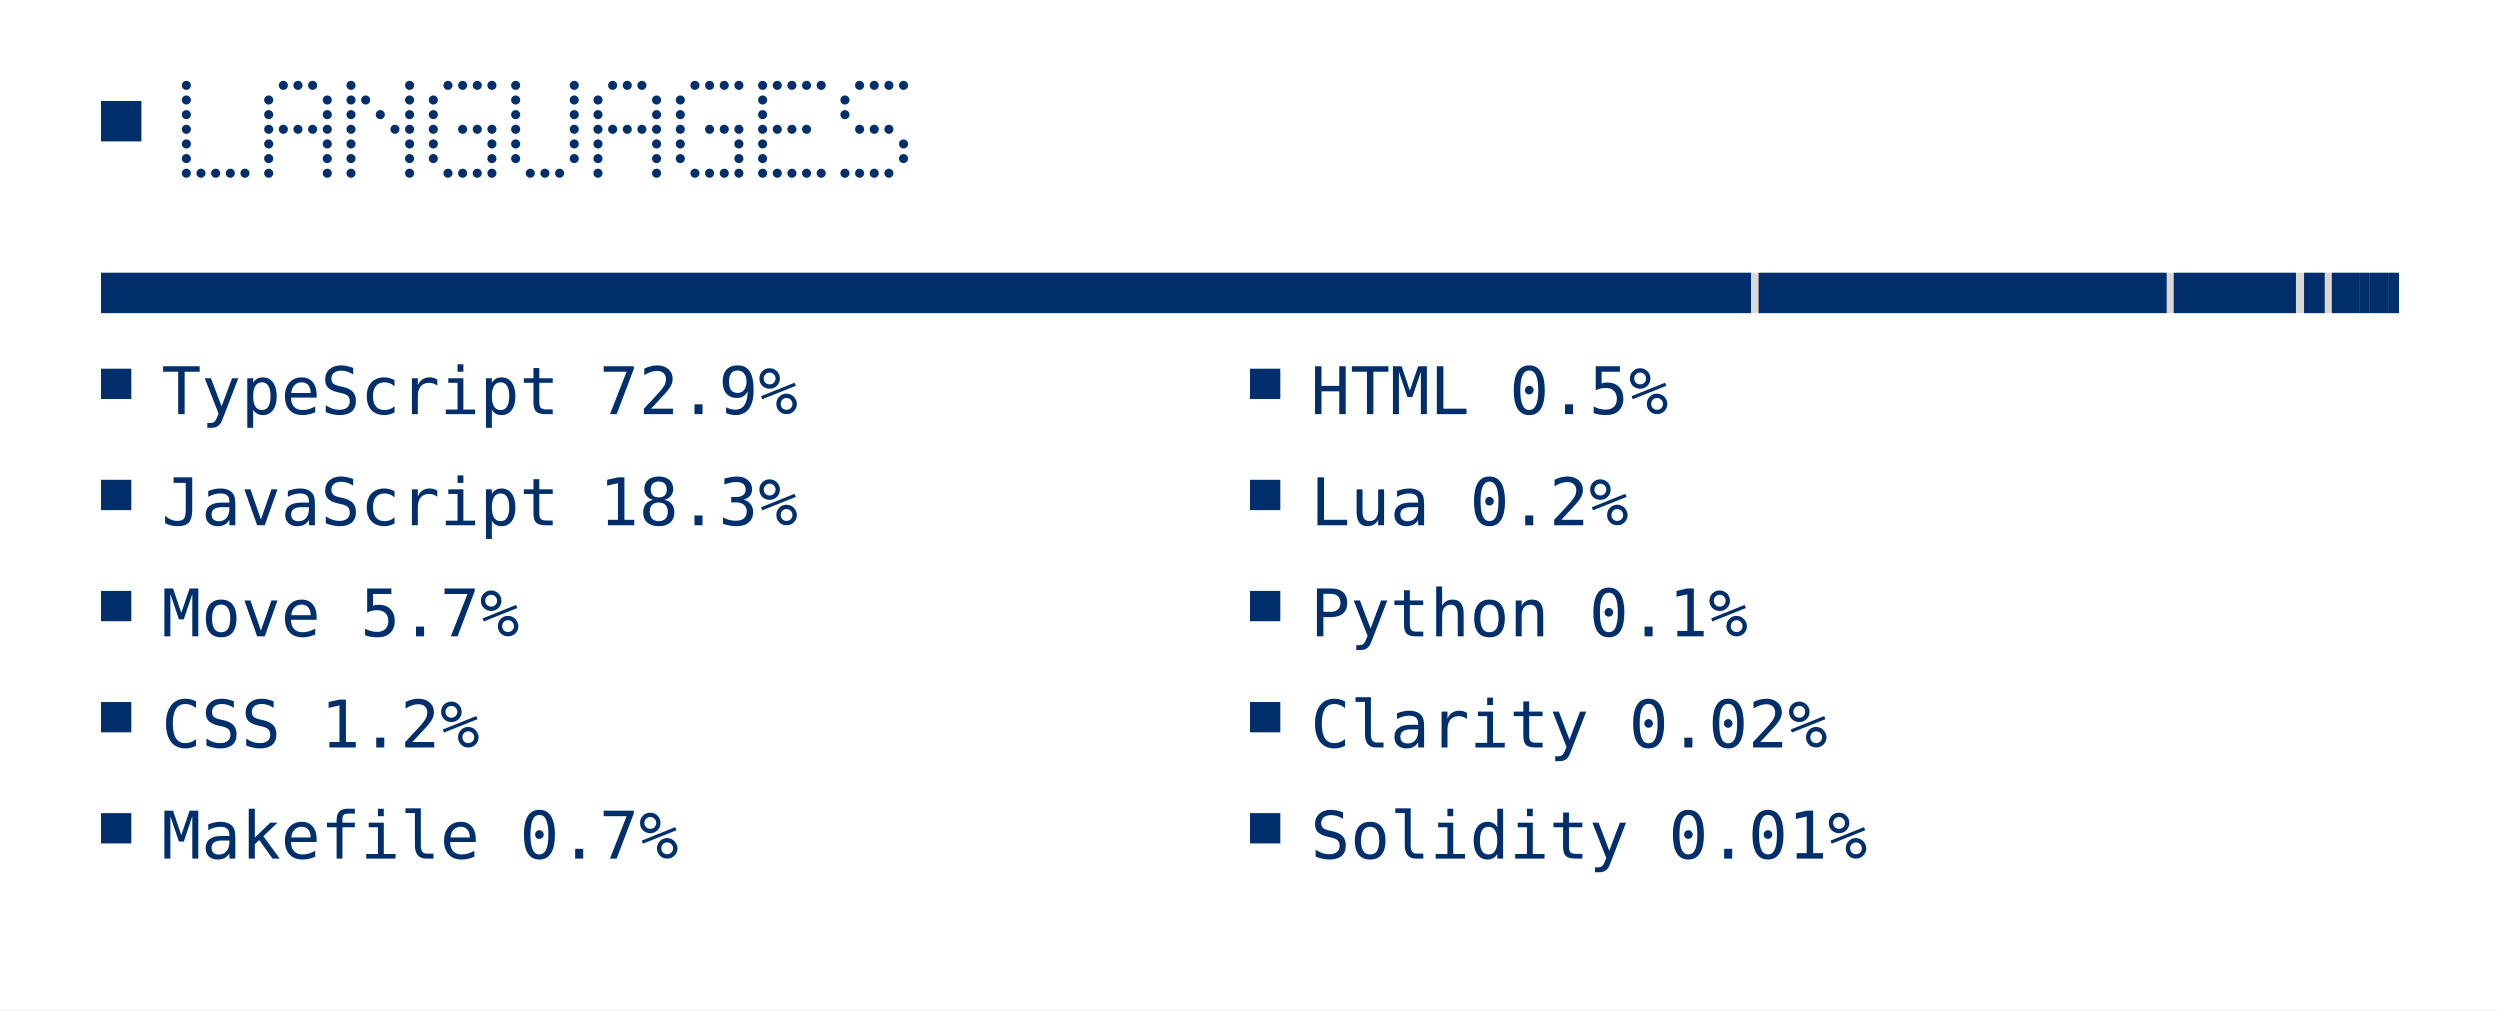
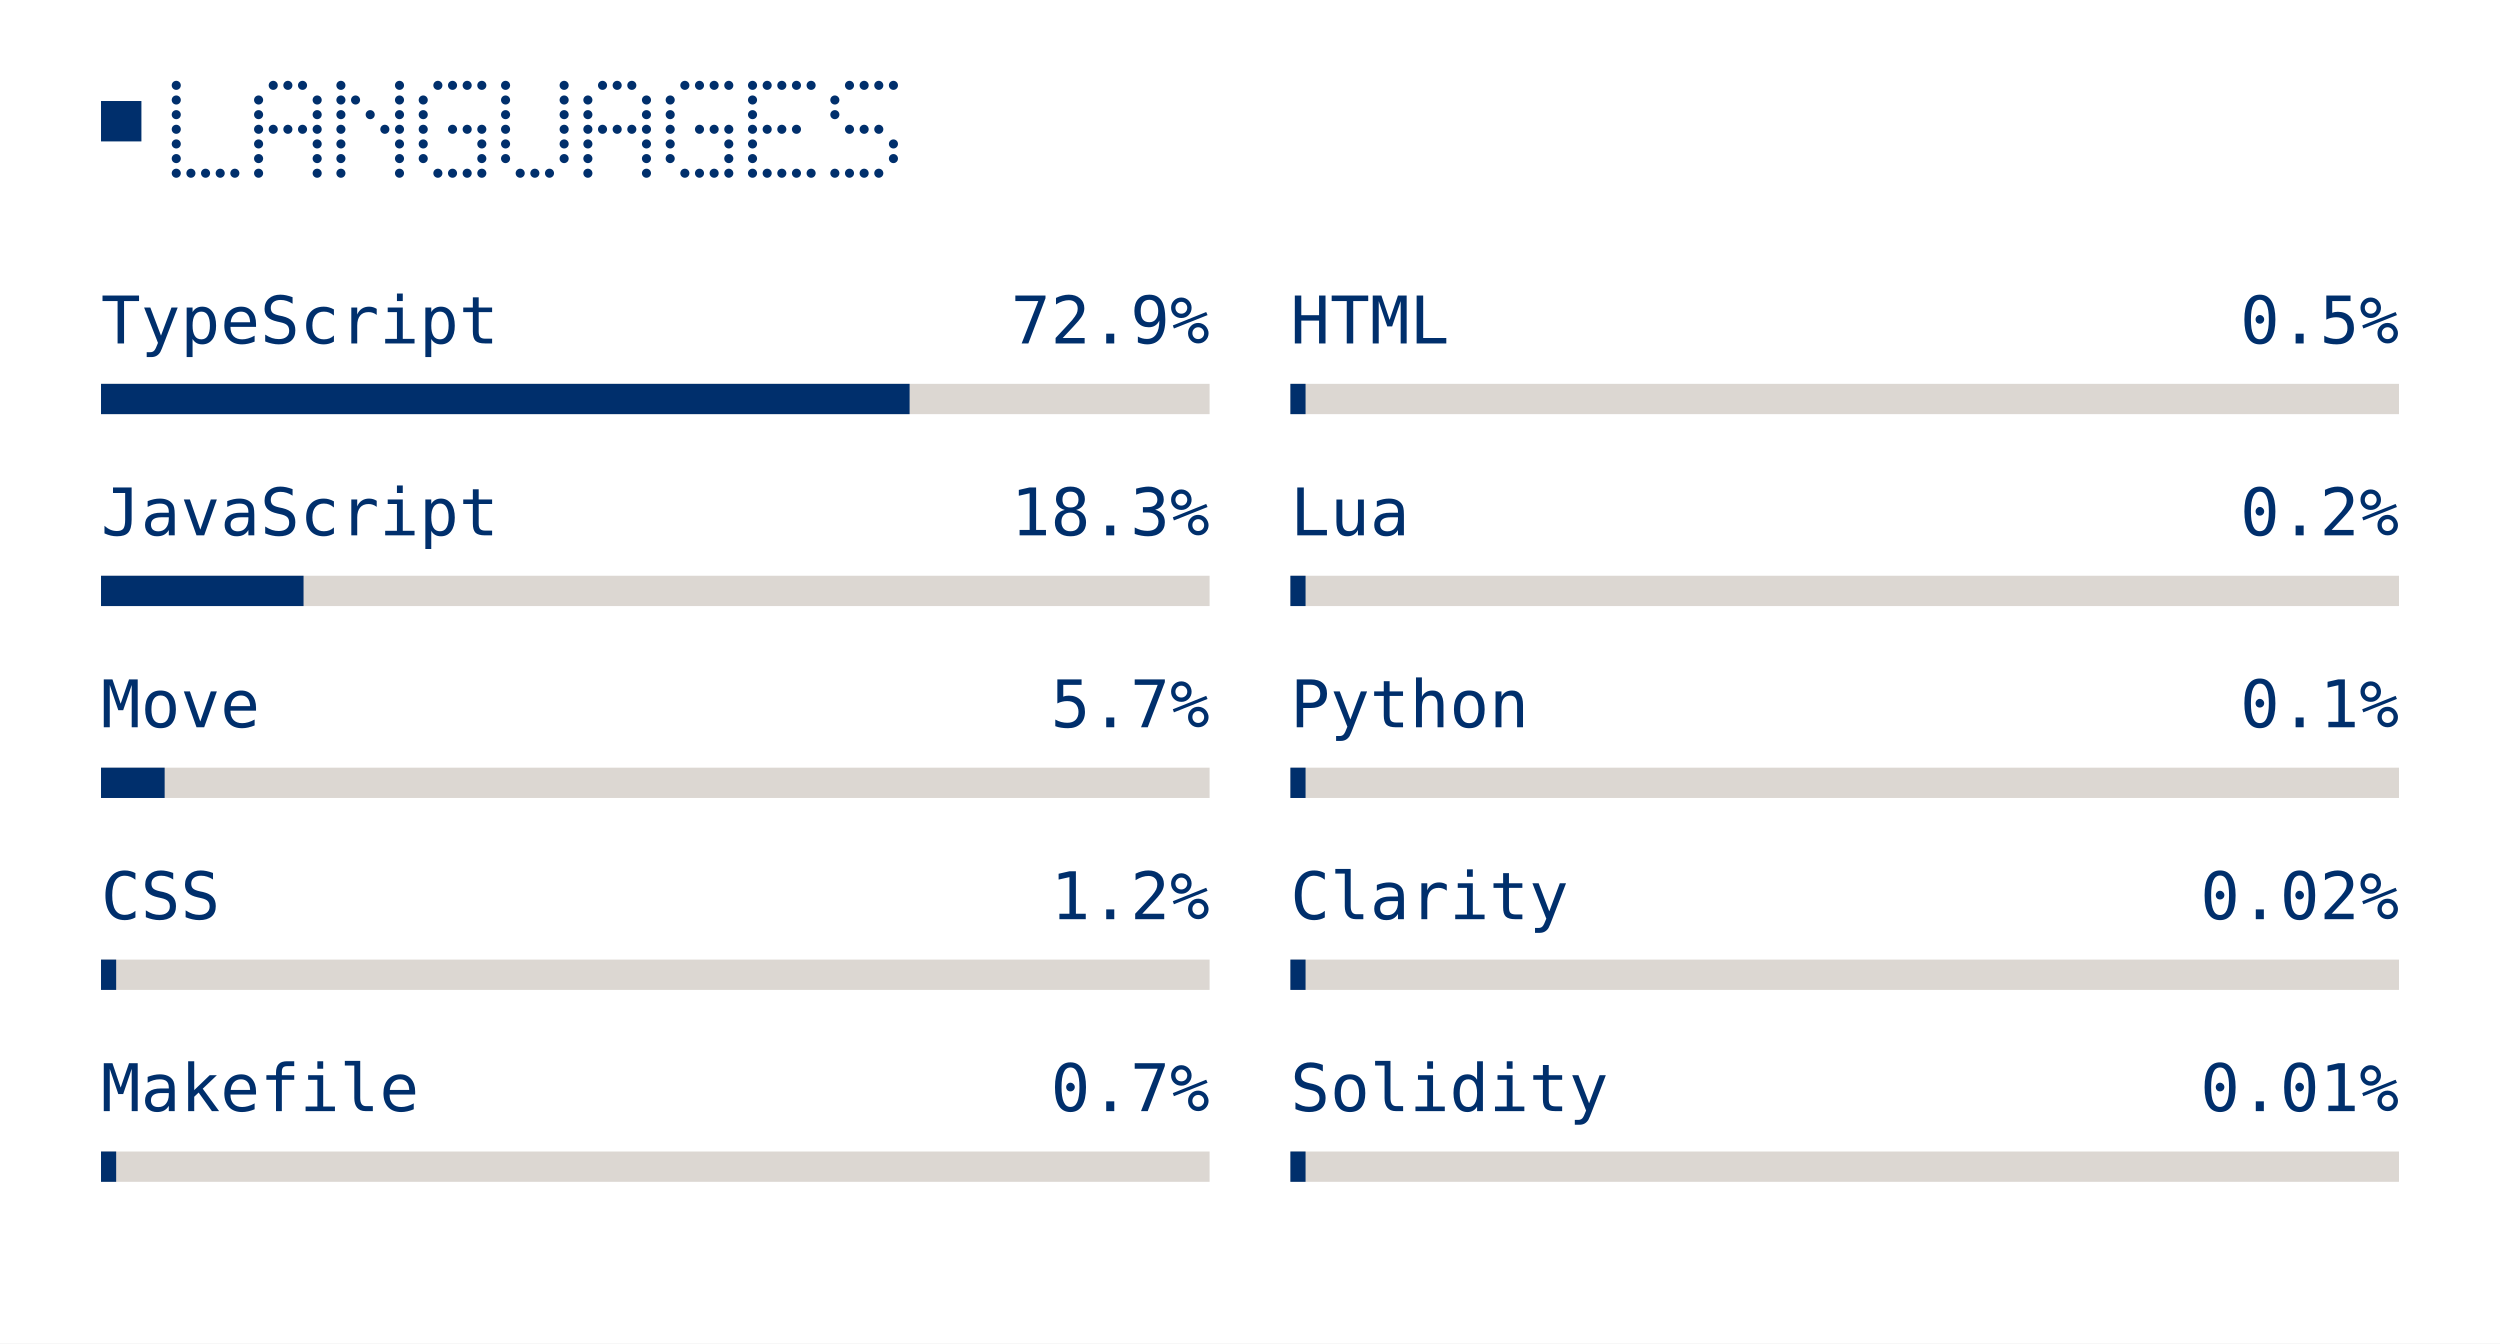
- <svg xmlns="http://www.w3.org/2000/svg" width="495" height="200" viewBox="0 0 495 200" role="img">
-   <rect width="495" height="200" fill="#FFFFFF" />
+ <svg xmlns="http://www.w3.org/2000/svg" width="495" height="266" viewBox="0 0 495 266" role="img">
+   <rect width="495" height="266" fill="#FFFFFF" />
  <rect x="20" y="20" width="8" height="8" fill="#002F6C" />
-   <circle cx="36.9" cy="16.9" r="0.90" fill="#002F6C" />
-   <circle cx="36.9" cy="19.8" r="0.90" fill="#002F6C" />
-   <circle cx="36.9" cy="22.7" r="0.90" fill="#002F6C" />
-   <circle cx="36.9" cy="25.6" r="0.90" fill="#002F6C" />
-   <circle cx="36.9" cy="28.5" r="0.90" fill="#002F6C" />
-   <circle cx="36.9" cy="31.4" r="0.90" fill="#002F6C" />
-   <circle cx="36.9" cy="34.3" r="0.90" fill="#002F6C" />
-   <circle cx="39.8" cy="34.3" r="0.90" fill="#002F6C" />
-   <circle cx="42.7" cy="34.3" r="0.90" fill="#002F6C" />
-   <circle cx="45.6" cy="34.3" r="0.90" fill="#002F6C" />
-   <circle cx="48.5" cy="34.3" r="0.90" fill="#002F6C" />
-   <circle cx="56.1" cy="16.9" r="0.90" fill="#002F6C" />
-   <circle cx="59.0" cy="16.9" r="0.90" fill="#002F6C" />
-   <circle cx="61.9" cy="16.9" r="0.90" fill="#002F6C" />
-   <circle cx="53.2" cy="19.8" r="0.90" fill="#002F6C" />
-   <circle cx="64.8" cy="19.8" r="0.90" fill="#002F6C" />
-   <circle cx="53.2" cy="22.7" r="0.90" fill="#002F6C" />
-   <circle cx="64.8" cy="22.7" r="0.90" fill="#002F6C" />
-   <circle cx="53.2" cy="25.6" r="0.90" fill="#002F6C" />
-   <circle cx="56.1" cy="25.6" r="0.90" fill="#002F6C" />
-   <circle cx="59.0" cy="25.6" r="0.90" fill="#002F6C" />
-   <circle cx="61.9" cy="25.6" r="0.90" fill="#002F6C" />
-   <circle cx="64.8" cy="25.6" r="0.90" fill="#002F6C" />
-   <circle cx="53.2" cy="28.5" r="0.90" fill="#002F6C" />
-   <circle cx="64.8" cy="28.5" r="0.90" fill="#002F6C" />
-   <circle cx="53.2" cy="31.4" r="0.90" fill="#002F6C" />
-   <circle cx="64.8" cy="31.4" r="0.90" fill="#002F6C" />
-   <circle cx="53.2" cy="34.3" r="0.90" fill="#002F6C" />
-   <circle cx="64.8" cy="34.3" r="0.90" fill="#002F6C" />
-   <circle cx="69.5" cy="16.9" r="0.90" fill="#002F6C" />
-   <circle cx="81.1" cy="16.9" r="0.90" fill="#002F6C" />
-   <circle cx="69.5" cy="19.8" r="0.90" fill="#002F6C" />
-   <circle cx="72.4" cy="19.8" r="0.90" fill="#002F6C" />
-   <circle cx="81.1" cy="19.8" r="0.90" fill="#002F6C" />
-   <circle cx="69.5" cy="22.7" r="0.90" fill="#002F6C" />
-   <circle cx="75.3" cy="22.7" r="0.90" fill="#002F6C" />
-   <circle cx="81.1" cy="22.7" r="0.90" fill="#002F6C" />
-   <circle cx="69.5" cy="25.6" r="0.90" fill="#002F6C" />
-   <circle cx="78.2" cy="25.6" r="0.90" fill="#002F6C" />
-   <circle cx="81.1" cy="25.6" r="0.90" fill="#002F6C" />
-   <circle cx="69.5" cy="28.5" r="0.90" fill="#002F6C" />
-   <circle cx="81.1" cy="28.5" r="0.90" fill="#002F6C" />
-   <circle cx="69.5" cy="31.4" r="0.90" fill="#002F6C" />
-   <circle cx="81.1" cy="31.4" r="0.90" fill="#002F6C" />
-   <circle cx="69.5" cy="34.3" r="0.90" fill="#002F6C" />
-   <circle cx="81.1" cy="34.3" r="0.90" fill="#002F6C" />
-   <circle cx="88.7" cy="16.9" r="0.90" fill="#002F6C" />
-   <circle cx="91.6" cy="16.9" r="0.90" fill="#002F6C" />
-   <circle cx="94.5" cy="16.9" r="0.90" fill="#002F6C" />
-   <circle cx="97.4" cy="16.9" r="0.90" fill="#002F6C" />
-   <circle cx="85.8" cy="19.8" r="0.90" fill="#002F6C" />
-   <circle cx="85.8" cy="22.7" r="0.90" fill="#002F6C" />
-   <circle cx="85.8" cy="25.6" r="0.90" fill="#002F6C" />
-   <circle cx="91.6" cy="25.6" r="0.90" fill="#002F6C" />
-   <circle cx="94.5" cy="25.6" r="0.90" fill="#002F6C" />
-   <circle cx="97.4" cy="25.6" r="0.90" fill="#002F6C" />
-   <circle cx="85.8" cy="28.5" r="0.90" fill="#002F6C" />
-   <circle cx="97.4" cy="28.5" r="0.90" fill="#002F6C" />
-   <circle cx="85.8" cy="31.4" r="0.90" fill="#002F6C" />
-   <circle cx="97.4" cy="31.4" r="0.90" fill="#002F6C" />
-   <circle cx="88.7" cy="34.3" r="0.90" fill="#002F6C" />
-   <circle cx="91.6" cy="34.3" r="0.90" fill="#002F6C" />
-   <circle cx="94.5" cy="34.3" r="0.90" fill="#002F6C" />
-   <circle cx="97.4" cy="34.3" r="0.90" fill="#002F6C" />
-   <circle cx="102.1" cy="16.9" r="0.90" fill="#002F6C" />
-   <circle cx="113.7" cy="16.9" r="0.90" fill="#002F6C" />
-   <circle cx="102.1" cy="19.8" r="0.90" fill="#002F6C" />
-   <circle cx="113.7" cy="19.8" r="0.90" fill="#002F6C" />
-   <circle cx="102.1" cy="22.7" r="0.90" fill="#002F6C" />
-   <circle cx="113.7" cy="22.7" r="0.90" fill="#002F6C" />
-   <circle cx="102.1" cy="25.6" r="0.90" fill="#002F6C" />
-   <circle cx="113.7" cy="25.6" r="0.90" fill="#002F6C" />
-   <circle cx="102.1" cy="28.5" r="0.90" fill="#002F6C" />
-   <circle cx="113.7" cy="28.5" r="0.90" fill="#002F6C" />
-   <circle cx="102.1" cy="31.4" r="0.90" fill="#002F6C" />
-   <circle cx="113.7" cy="31.4" r="0.90" fill="#002F6C" />
-   <circle cx="105.0" cy="34.3" r="0.90" fill="#002F6C" />
-   <circle cx="107.9" cy="34.3" r="0.90" fill="#002F6C" />
-   <circle cx="110.8" cy="34.3" r="0.90" fill="#002F6C" />
-   <circle cx="121.3" cy="16.9" r="0.90" fill="#002F6C" />
-   <circle cx="124.2" cy="16.9" r="0.90" fill="#002F6C" />
-   <circle cx="127.1" cy="16.9" r="0.90" fill="#002F6C" />
-   <circle cx="118.4" cy="19.8" r="0.90" fill="#002F6C" />
-   <circle cx="130.0" cy="19.8" r="0.90" fill="#002F6C" />
-   <circle cx="118.4" cy="22.7" r="0.90" fill="#002F6C" />
-   <circle cx="130.0" cy="22.7" r="0.90" fill="#002F6C" />
-   <circle cx="118.4" cy="25.6" r="0.90" fill="#002F6C" />
-   <circle cx="121.3" cy="25.6" r="0.90" fill="#002F6C" />
-   <circle cx="124.2" cy="25.6" r="0.90" fill="#002F6C" />
-   <circle cx="127.1" cy="25.6" r="0.90" fill="#002F6C" />
-   <circle cx="130.0" cy="25.6" r="0.90" fill="#002F6C" />
-   <circle cx="118.4" cy="28.5" r="0.90" fill="#002F6C" />
-   <circle cx="130.0" cy="28.5" r="0.90" fill="#002F6C" />
-   <circle cx="118.4" cy="31.4" r="0.90" fill="#002F6C" />
-   <circle cx="130.0" cy="31.4" r="0.90" fill="#002F6C" />
-   <circle cx="118.4" cy="34.3" r="0.90" fill="#002F6C" />
-   <circle cx="130.0" cy="34.3" r="0.90" fill="#002F6C" />
-   <circle cx="137.6" cy="16.9" r="0.90" fill="#002F6C" />
-   <circle cx="140.5" cy="16.9" r="0.90" fill="#002F6C" />
-   <circle cx="143.4" cy="16.9" r="0.90" fill="#002F6C" />
-   <circle cx="146.3" cy="16.9" r="0.90" fill="#002F6C" />
-   <circle cx="134.7" cy="19.8" r="0.90" fill="#002F6C" />
-   <circle cx="134.7" cy="22.7" r="0.90" fill="#002F6C" />
-   <circle cx="134.7" cy="25.6" r="0.90" fill="#002F6C" />
-   <circle cx="140.5" cy="25.6" r="0.90" fill="#002F6C" />
-   <circle cx="143.4" cy="25.6" r="0.90" fill="#002F6C" />
-   <circle cx="146.3" cy="25.6" r="0.90" fill="#002F6C" />
-   <circle cx="134.7" cy="28.5" r="0.90" fill="#002F6C" />
-   <circle cx="146.3" cy="28.5" r="0.90" fill="#002F6C" />
-   <circle cx="134.7" cy="31.4" r="0.90" fill="#002F6C" />
-   <circle cx="146.3" cy="31.4" r="0.90" fill="#002F6C" />
-   <circle cx="137.6" cy="34.3" r="0.90" fill="#002F6C" />
-   <circle cx="140.5" cy="34.3" r="0.90" fill="#002F6C" />
-   <circle cx="143.4" cy="34.3" r="0.90" fill="#002F6C" />
-   <circle cx="146.3" cy="34.3" r="0.90" fill="#002F6C" />
-   <circle cx="151.0" cy="16.9" r="0.90" fill="#002F6C" />
-   <circle cx="153.9" cy="16.9" r="0.90" fill="#002F6C" />
-   <circle cx="156.8" cy="16.9" r="0.90" fill="#002F6C" />
-   <circle cx="159.7" cy="16.9" r="0.90" fill="#002F6C" />
-   <circle cx="162.6" cy="16.9" r="0.90" fill="#002F6C" />
-   <circle cx="151.0" cy="19.8" r="0.90" fill="#002F6C" />
-   <circle cx="151.0" cy="22.7" r="0.90" fill="#002F6C" />
-   <circle cx="151.0" cy="25.6" r="0.90" fill="#002F6C" />
-   <circle cx="153.9" cy="25.6" r="0.90" fill="#002F6C" />
-   <circle cx="156.8" cy="25.6" r="0.90" fill="#002F6C" />
-   <circle cx="159.7" cy="25.6" r="0.90" fill="#002F6C" />
-   <circle cx="151.0" cy="28.5" r="0.90" fill="#002F6C" />
-   <circle cx="151.0" cy="31.4" r="0.90" fill="#002F6C" />
-   <circle cx="151.0" cy="34.3" r="0.90" fill="#002F6C" />
-   <circle cx="153.9" cy="34.3" r="0.90" fill="#002F6C" />
-   <circle cx="156.8" cy="34.3" r="0.90" fill="#002F6C" />
-   <circle cx="159.7" cy="34.3" r="0.90" fill="#002F6C" />
-   <circle cx="162.6" cy="34.3" r="0.90" fill="#002F6C" />
-   <circle cx="170.2" cy="16.9" r="0.90" fill="#002F6C" />
-   <circle cx="173.1" cy="16.9" r="0.90" fill="#002F6C" />
-   <circle cx="176.0" cy="16.9" r="0.90" fill="#002F6C" />
-   <circle cx="178.9" cy="16.9" r="0.90" fill="#002F6C" />
-   <circle cx="167.3" cy="19.8" r="0.90" fill="#002F6C" />
-   <circle cx="167.3" cy="22.7" r="0.90" fill="#002F6C" />
-   <circle cx="170.2" cy="25.6" r="0.90" fill="#002F6C" />
-   <circle cx="173.1" cy="25.6" r="0.90" fill="#002F6C" />
-   <circle cx="176.0" cy="25.6" r="0.90" fill="#002F6C" />
-   <circle cx="178.9" cy="28.5" r="0.90" fill="#002F6C" />
-   <circle cx="178.9" cy="31.4" r="0.90" fill="#002F6C" />
-   <circle cx="167.3" cy="34.3" r="0.90" fill="#002F6C" />
-   <circle cx="170.2" cy="34.3" r="0.90" fill="#002F6C" />
-   <circle cx="173.1" cy="34.3" r="0.90" fill="#002F6C" />
-   <circle cx="176.0" cy="34.3" r="0.90" fill="#002F6C" />
-   <rect x="20" y="54" width="455" height="8" fill="#DCD7D2" />
-   <rect x="20.0" y="54" width="326.7" height="8" fill="#002F6C" />
-   <rect x="348.2" y="54" width="80.8" height="8" fill="#002F6C" />
-   <rect x="430.4" y="54" width="24.2" height="8" fill="#002F6C" />
-   <rect x="456.2" y="54" width="4.1" height="8" fill="#002F6C" />
-   <rect x="461.7" y="54" width="3.0" height="8" fill="#002F6C" />
-   <rect x="464.7" y="54" width="2.4" height="8" fill="#002F6C" />
-   <rect x="467.1" y="54" width="2.0" height="8" fill="#002F6C" />
-   <rect x="469.1" y="54" width="2.0" height="8" fill="#002F6C" />
-   <rect x="471.0" y="54" width="2.0" height="8" fill="#002F6C" />
-   <rect x="473.0" y="54" width="2.0" height="8" fill="#002F6C" />
-   <rect x="20.0" y="73" width="6" height="6" fill="#002F6C" />
-   <text x="32.0" y="82" fill="#002F6C" text-anchor="start" font-family="ui-monospace, Geist Mono, monospace" font-size="13" letter-spacing="0.05" dominant-baseline="auto">TypeScript 72.9%</text>
-   <rect x="20.0" y="95" width="6" height="6" fill="#002F6C" />
-   <text x="32.0" y="104" fill="#002F6C" text-anchor="start" font-family="ui-monospace, Geist Mono, monospace" font-size="13" letter-spacing="0.05" dominant-baseline="auto">JavaScript 18.3%</text>
-   <rect x="20.0" y="117" width="6" height="6" fill="#002F6C" />
-   <text x="32.0" y="126" fill="#002F6C" text-anchor="start" font-family="ui-monospace, Geist Mono, monospace" font-size="13" letter-spacing="0.05" dominant-baseline="auto">Move 5.7%</text>
-   <rect x="20.0" y="139" width="6" height="6" fill="#002F6C" />
-   <text x="32.0" y="148" fill="#002F6C" text-anchor="start" font-family="ui-monospace, Geist Mono, monospace" font-size="13" letter-spacing="0.05" dominant-baseline="auto">CSS 1.2%</text>
-   <rect x="20.0" y="161" width="6" height="6" fill="#002F6C" />
-   <text x="32.0" y="170" fill="#002F6C" text-anchor="start" font-family="ui-monospace, Geist Mono, monospace" font-size="13" letter-spacing="0.05" dominant-baseline="auto">Makefile 0.7%</text>
-   <rect x="247.5" y="73" width="6" height="6" fill="#002F6C" />
-   <text x="259.5" y="82" fill="#002F6C" text-anchor="start" font-family="ui-monospace, Geist Mono, monospace" font-size="13" letter-spacing="0.05" dominant-baseline="auto">HTML 0.5%</text>
-   <rect x="247.5" y="95" width="6" height="6" fill="#002F6C" />
-   <text x="259.5" y="104" fill="#002F6C" text-anchor="start" font-family="ui-monospace, Geist Mono, monospace" font-size="13" letter-spacing="0.05" dominant-baseline="auto">Lua 0.2%</text>
-   <rect x="247.5" y="117" width="6" height="6" fill="#002F6C" />
-   <text x="259.5" y="126" fill="#002F6C" text-anchor="start" font-family="ui-monospace, Geist Mono, monospace" font-size="13" letter-spacing="0.05" dominant-baseline="auto">Python 0.1%</text>
-   <rect x="247.5" y="139" width="6" height="6" fill="#002F6C" />
-   <text x="259.5" y="148" fill="#002F6C" text-anchor="start" font-family="ui-monospace, Geist Mono, monospace" font-size="13" letter-spacing="0.05" dominant-baseline="auto">Clarity 0.02%</text>
-   <rect x="247.5" y="161" width="6" height="6" fill="#002F6C" />
-   <text x="259.5" y="170" fill="#002F6C" text-anchor="start" font-family="ui-monospace, Geist Mono, monospace" font-size="13" letter-spacing="0.05" dominant-baseline="auto">Solidity 0.01%</text>
+   <circle cx="34.9" cy="16.9" r="0.90" fill="#002F6C" />
+   <circle cx="34.9" cy="19.8" r="0.90" fill="#002F6C" />
+   <circle cx="34.9" cy="22.7" r="0.90" fill="#002F6C" />
+   <circle cx="34.9" cy="25.6" r="0.90" fill="#002F6C" />
+   <circle cx="34.9" cy="28.5" r="0.90" fill="#002F6C" />
+   <circle cx="34.9" cy="31.4" r="0.90" fill="#002F6C" />
+   <circle cx="34.9" cy="34.3" r="0.90" fill="#002F6C" />
+   <circle cx="37.8" cy="34.3" r="0.90" fill="#002F6C" />
+   <circle cx="40.7" cy="34.3" r="0.90" fill="#002F6C" />
+   <circle cx="43.6" cy="34.3" r="0.90" fill="#002F6C" />
+   <circle cx="46.5" cy="34.3" r="0.90" fill="#002F6C" />
+   <circle cx="54.1" cy="16.9" r="0.90" fill="#002F6C" />
+   <circle cx="57.0" cy="16.9" r="0.90" fill="#002F6C" />
+   <circle cx="59.9" cy="16.9" r="0.90" fill="#002F6C" />
+   <circle cx="51.2" cy="19.8" r="0.90" fill="#002F6C" />
+   <circle cx="62.8" cy="19.8" r="0.90" fill="#002F6C" />
+   <circle cx="51.2" cy="22.7" r="0.90" fill="#002F6C" />
+   <circle cx="62.8" cy="22.7" r="0.90" fill="#002F6C" />
+   <circle cx="51.2" cy="25.6" r="0.90" fill="#002F6C" />
+   <circle cx="54.1" cy="25.6" r="0.90" fill="#002F6C" />
+   <circle cx="57.0" cy="25.6" r="0.90" fill="#002F6C" />
+   <circle cx="59.9" cy="25.6" r="0.90" fill="#002F6C" />
+   <circle cx="62.8" cy="25.6" r="0.90" fill="#002F6C" />
+   <circle cx="51.2" cy="28.5" r="0.90" fill="#002F6C" />
+   <circle cx="62.8" cy="28.5" r="0.90" fill="#002F6C" />
+   <circle cx="51.2" cy="31.4" r="0.90" fill="#002F6C" />
+   <circle cx="62.8" cy="31.4" r="0.90" fill="#002F6C" />
+   <circle cx="51.2" cy="34.3" r="0.90" fill="#002F6C" />
+   <circle cx="62.8" cy="34.3" r="0.90" fill="#002F6C" />
+   <circle cx="67.5" cy="16.9" r="0.90" fill="#002F6C" />
+   <circle cx="79.1" cy="16.9" r="0.90" fill="#002F6C" />
+   <circle cx="67.5" cy="19.8" r="0.90" fill="#002F6C" />
+   <circle cx="70.4" cy="19.8" r="0.90" fill="#002F6C" />
+   <circle cx="79.1" cy="19.8" r="0.90" fill="#002F6C" />
+   <circle cx="67.5" cy="22.7" r="0.90" fill="#002F6C" />
+   <circle cx="73.3" cy="22.7" r="0.90" fill="#002F6C" />
+   <circle cx="79.1" cy="22.7" r="0.90" fill="#002F6C" />
+   <circle cx="67.5" cy="25.6" r="0.90" fill="#002F6C" />
+   <circle cx="76.2" cy="25.6" r="0.90" fill="#002F6C" />
+   <circle cx="79.1" cy="25.6" r="0.90" fill="#002F6C" />
+   <circle cx="67.5" cy="28.5" r="0.90" fill="#002F6C" />
+   <circle cx="79.1" cy="28.5" r="0.90" fill="#002F6C" />
+   <circle cx="67.5" cy="31.4" r="0.90" fill="#002F6C" />
+   <circle cx="79.1" cy="31.4" r="0.90" fill="#002F6C" />
+   <circle cx="67.5" cy="34.3" r="0.90" fill="#002F6C" />
+   <circle cx="79.1" cy="34.3" r="0.90" fill="#002F6C" />
+   <circle cx="86.7" cy="16.9" r="0.90" fill="#002F6C" />
+   <circle cx="89.6" cy="16.9" r="0.90" fill="#002F6C" />
+   <circle cx="92.5" cy="16.9" r="0.90" fill="#002F6C" />
+   <circle cx="95.4" cy="16.9" r="0.90" fill="#002F6C" />
+   <circle cx="83.8" cy="19.8" r="0.90" fill="#002F6C" />
+   <circle cx="83.8" cy="22.7" r="0.90" fill="#002F6C" />
+   <circle cx="83.8" cy="25.6" r="0.90" fill="#002F6C" />
+   <circle cx="89.6" cy="25.6" r="0.90" fill="#002F6C" />
+   <circle cx="92.5" cy="25.6" r="0.90" fill="#002F6C" />
+   <circle cx="95.4" cy="25.6" r="0.90" fill="#002F6C" />
+   <circle cx="83.8" cy="28.5" r="0.90" fill="#002F6C" />
+   <circle cx="95.4" cy="28.5" r="0.90" fill="#002F6C" />
+   <circle cx="83.8" cy="31.4" r="0.90" fill="#002F6C" />
+   <circle cx="95.4" cy="31.4" r="0.90" fill="#002F6C" />
+   <circle cx="86.7" cy="34.3" r="0.90" fill="#002F6C" />
+   <circle cx="89.6" cy="34.3" r="0.90" fill="#002F6C" />
+   <circle cx="92.5" cy="34.3" r="0.90" fill="#002F6C" />
+   <circle cx="95.4" cy="34.3" r="0.90" fill="#002F6C" />
+   <circle cx="100.1" cy="16.9" r="0.90" fill="#002F6C" />
+   <circle cx="111.7" cy="16.9" r="0.90" fill="#002F6C" />
+   <circle cx="100.1" cy="19.8" r="0.90" fill="#002F6C" />
+   <circle cx="111.7" cy="19.8" r="0.90" fill="#002F6C" />
+   <circle cx="100.1" cy="22.7" r="0.90" fill="#002F6C" />
+   <circle cx="111.7" cy="22.7" r="0.90" fill="#002F6C" />
+   <circle cx="100.1" cy="25.6" r="0.90" fill="#002F6C" />
+   <circle cx="111.7" cy="25.6" r="0.90" fill="#002F6C" />
+   <circle cx="100.1" cy="28.5" r="0.90" fill="#002F6C" />
+   <circle cx="111.7" cy="28.5" r="0.90" fill="#002F6C" />
+   <circle cx="100.1" cy="31.4" r="0.90" fill="#002F6C" />
+   <circle cx="111.7" cy="31.4" r="0.90" fill="#002F6C" />
+   <circle cx="103.0" cy="34.3" r="0.90" fill="#002F6C" />
+   <circle cx="105.9" cy="34.3" r="0.90" fill="#002F6C" />
+   <circle cx="108.8" cy="34.3" r="0.90" fill="#002F6C" />
+   <circle cx="119.3" cy="16.9" r="0.90" fill="#002F6C" />
+   <circle cx="122.2" cy="16.9" r="0.90" fill="#002F6C" />
+   <circle cx="125.1" cy="16.9" r="0.90" fill="#002F6C" />
+   <circle cx="116.4" cy="19.8" r="0.90" fill="#002F6C" />
+   <circle cx="128.0" cy="19.8" r="0.90" fill="#002F6C" />
+   <circle cx="116.4" cy="22.7" r="0.90" fill="#002F6C" />
+   <circle cx="128.0" cy="22.7" r="0.90" fill="#002F6C" />
+   <circle cx="116.4" cy="25.6" r="0.90" fill="#002F6C" />
+   <circle cx="119.3" cy="25.6" r="0.90" fill="#002F6C" />
+   <circle cx="122.2" cy="25.6" r="0.90" fill="#002F6C" />
+   <circle cx="125.1" cy="25.6" r="0.90" fill="#002F6C" />
+   <circle cx="128.0" cy="25.6" r="0.90" fill="#002F6C" />
+   <circle cx="116.4" cy="28.5" r="0.90" fill="#002F6C" />
+   <circle cx="128.0" cy="28.5" r="0.90" fill="#002F6C" />
+   <circle cx="116.4" cy="31.4" r="0.90" fill="#002F6C" />
+   <circle cx="128.0" cy="31.4" r="0.90" fill="#002F6C" />
+   <circle cx="116.4" cy="34.3" r="0.90" fill="#002F6C" />
+   <circle cx="128.0" cy="34.3" r="0.90" fill="#002F6C" />
+   <circle cx="135.6" cy="16.9" r="0.90" fill="#002F6C" />
+   <circle cx="138.5" cy="16.9" r="0.90" fill="#002F6C" />
+   <circle cx="141.4" cy="16.9" r="0.90" fill="#002F6C" />
+   <circle cx="144.3" cy="16.9" r="0.90" fill="#002F6C" />
+   <circle cx="132.7" cy="19.8" r="0.90" fill="#002F6C" />
+   <circle cx="132.7" cy="22.7" r="0.90" fill="#002F6C" />
+   <circle cx="132.7" cy="25.6" r="0.90" fill="#002F6C" />
+   <circle cx="138.5" cy="25.6" r="0.90" fill="#002F6C" />
+   <circle cx="141.4" cy="25.6" r="0.90" fill="#002F6C" />
+   <circle cx="144.3" cy="25.6" r="0.90" fill="#002F6C" />
+   <circle cx="132.7" cy="28.5" r="0.90" fill="#002F6C" />
+   <circle cx="144.3" cy="28.5" r="0.90" fill="#002F6C" />
+   <circle cx="132.7" cy="31.4" r="0.90" fill="#002F6C" />
+   <circle cx="144.3" cy="31.4" r="0.90" fill="#002F6C" />
+   <circle cx="135.6" cy="34.3" r="0.90" fill="#002F6C" />
+   <circle cx="138.5" cy="34.3" r="0.90" fill="#002F6C" />
+   <circle cx="141.4" cy="34.3" r="0.90" fill="#002F6C" />
+   <circle cx="144.3" cy="34.3" r="0.90" fill="#002F6C" />
+   <circle cx="149.0" cy="16.9" r="0.90" fill="#002F6C" />
+   <circle cx="151.9" cy="16.9" r="0.90" fill="#002F6C" />
+   <circle cx="154.8" cy="16.9" r="0.90" fill="#002F6C" />
+   <circle cx="157.7" cy="16.9" r="0.90" fill="#002F6C" />
+   <circle cx="160.6" cy="16.9" r="0.90" fill="#002F6C" />
+   <circle cx="149.0" cy="19.8" r="0.90" fill="#002F6C" />
+   <circle cx="149.0" cy="22.7" r="0.90" fill="#002F6C" />
+   <circle cx="149.0" cy="25.6" r="0.90" fill="#002F6C" />
+   <circle cx="151.9" cy="25.6" r="0.90" fill="#002F6C" />
+   <circle cx="154.8" cy="25.6" r="0.90" fill="#002F6C" />
+   <circle cx="157.7" cy="25.6" r="0.90" fill="#002F6C" />
+   <circle cx="149.0" cy="28.5" r="0.90" fill="#002F6C" />
+   <circle cx="149.0" cy="31.4" r="0.90" fill="#002F6C" />
+   <circle cx="149.0" cy="34.3" r="0.90" fill="#002F6C" />
+   <circle cx="151.9" cy="34.3" r="0.90" fill="#002F6C" />
+   <circle cx="154.8" cy="34.3" r="0.90" fill="#002F6C" />
+   <circle cx="157.7" cy="34.3" r="0.90" fill="#002F6C" />
+   <circle cx="160.6" cy="34.3" r="0.90" fill="#002F6C" />
+   <circle cx="168.2" cy="16.9" r="0.90" fill="#002F6C" />
+   <circle cx="171.1" cy="16.9" r="0.90" fill="#002F6C" />
+   <circle cx="174.0" cy="16.9" r="0.90" fill="#002F6C" />
+   <circle cx="176.9" cy="16.9" r="0.90" fill="#002F6C" />
+   <circle cx="165.3" cy="19.8" r="0.90" fill="#002F6C" />
+   <circle cx="165.3" cy="22.7" r="0.90" fill="#002F6C" />
+   <circle cx="168.2" cy="25.6" r="0.90" fill="#002F6C" />
+   <circle cx="171.1" cy="25.6" r="0.90" fill="#002F6C" />
+   <circle cx="174.0" cy="25.6" r="0.90" fill="#002F6C" />
+   <circle cx="176.9" cy="28.5" r="0.90" fill="#002F6C" />
+   <circle cx="176.9" cy="31.4" r="0.90" fill="#002F6C" />
+   <circle cx="165.3" cy="34.3" r="0.90" fill="#002F6C" />
+   <circle cx="168.2" cy="34.3" r="0.90" fill="#002F6C" />
+   <circle cx="171.1" cy="34.3" r="0.90" fill="#002F6C" />
+   <circle cx="174.0" cy="34.3" r="0.90" fill="#002F6C" />
+   <text x="20.0" y="68" fill="#002F6C" text-anchor="start" font-family="ui-monospace, Geist Mono, monospace" font-size="13" letter-spacing="0.05" dominant-baseline="auto">TypeScript</text>
+   <text x="239.5" y="68" fill="#002F6C" text-anchor="end" font-family="ui-monospace, Geist Mono, monospace" font-size="13" letter-spacing="0.05" dominant-baseline="auto">72.9%</text>
+   <rect x="20.0" y="76" width="219.5" height="6" fill="#DCD7D2" />
+   <rect x="20.0" y="76" width="160.1" height="6" fill="#002F6C" />
+   <text x="20.0" y="106" fill="#002F6C" text-anchor="start" font-family="ui-monospace, Geist Mono, monospace" font-size="13" letter-spacing="0.05" dominant-baseline="auto">JavaScript</text>
+   <text x="239.5" y="106" fill="#002F6C" text-anchor="end" font-family="ui-monospace, Geist Mono, monospace" font-size="13" letter-spacing="0.05" dominant-baseline="auto">18.3%</text>
+   <rect x="20.0" y="114" width="219.5" height="6" fill="#DCD7D2" />
+   <rect x="20.0" y="114" width="40.1" height="6" fill="#002F6C" />
+   <text x="20.0" y="144" fill="#002F6C" text-anchor="start" font-family="ui-monospace, Geist Mono, monospace" font-size="13" letter-spacing="0.05" dominant-baseline="auto">Move</text>
+   <text x="239.5" y="144" fill="#002F6C" text-anchor="end" font-family="ui-monospace, Geist Mono, monospace" font-size="13" letter-spacing="0.05" dominant-baseline="auto">5.7%</text>
+   <rect x="20.0" y="152" width="219.5" height="6" fill="#DCD7D2" />
+   <rect x="20.0" y="152" width="12.6" height="6" fill="#002F6C" />
+   <text x="20.0" y="182" fill="#002F6C" text-anchor="start" font-family="ui-monospace, Geist Mono, monospace" font-size="13" letter-spacing="0.05" dominant-baseline="auto">CSS</text>
+   <text x="239.5" y="182" fill="#002F6C" text-anchor="end" font-family="ui-monospace, Geist Mono, monospace" font-size="13" letter-spacing="0.05" dominant-baseline="auto">1.2%</text>
+   <rect x="20.0" y="190" width="219.5" height="6" fill="#DCD7D2" />
+   <rect x="20.0" y="190" width="3.0" height="6" fill="#002F6C" />
+   <text x="20.0" y="220" fill="#002F6C" text-anchor="start" font-family="ui-monospace, Geist Mono, monospace" font-size="13" letter-spacing="0.05" dominant-baseline="auto">Makefile</text>
+   <text x="239.5" y="220" fill="#002F6C" text-anchor="end" font-family="ui-monospace, Geist Mono, monospace" font-size="13" letter-spacing="0.05" dominant-baseline="auto">0.7%</text>
+   <rect x="20.0" y="228" width="219.5" height="6" fill="#DCD7D2" />
+   <rect x="20.0" y="228" width="3.0" height="6" fill="#002F6C" />
+   <text x="255.5" y="68" fill="#002F6C" text-anchor="start" font-family="ui-monospace, Geist Mono, monospace" font-size="13" letter-spacing="0.05" dominant-baseline="auto">HTML</text>
+   <text x="475.0" y="68" fill="#002F6C" text-anchor="end" font-family="ui-monospace, Geist Mono, monospace" font-size="13" letter-spacing="0.05" dominant-baseline="auto">0.5%</text>
+   <rect x="255.5" y="76" width="219.5" height="6" fill="#DCD7D2" />
+   <rect x="255.5" y="76" width="3.0" height="6" fill="#002F6C" />
+   <text x="255.5" y="106" fill="#002F6C" text-anchor="start" font-family="ui-monospace, Geist Mono, monospace" font-size="13" letter-spacing="0.05" dominant-baseline="auto">Lua</text>
+   <text x="475.0" y="106" fill="#002F6C" text-anchor="end" font-family="ui-monospace, Geist Mono, monospace" font-size="13" letter-spacing="0.05" dominant-baseline="auto">0.2%</text>
+   <rect x="255.5" y="114" width="219.5" height="6" fill="#DCD7D2" />
+   <rect x="255.5" y="114" width="3.0" height="6" fill="#002F6C" />
+   <text x="255.5" y="144" fill="#002F6C" text-anchor="start" font-family="ui-monospace, Geist Mono, monospace" font-size="13" letter-spacing="0.05" dominant-baseline="auto">Python</text>
+   <text x="475.0" y="144" fill="#002F6C" text-anchor="end" font-family="ui-monospace, Geist Mono, monospace" font-size="13" letter-spacing="0.05" dominant-baseline="auto">0.1%</text>
+   <rect x="255.5" y="152" width="219.5" height="6" fill="#DCD7D2" />
+   <rect x="255.5" y="152" width="3.0" height="6" fill="#002F6C" />
+   <text x="255.5" y="182" fill="#002F6C" text-anchor="start" font-family="ui-monospace, Geist Mono, monospace" font-size="13" letter-spacing="0.05" dominant-baseline="auto">Clarity</text>
+   <text x="475.0" y="182" fill="#002F6C" text-anchor="end" font-family="ui-monospace, Geist Mono, monospace" font-size="13" letter-spacing="0.05" dominant-baseline="auto">0.02%</text>
+   <rect x="255.5" y="190" width="219.5" height="6" fill="#DCD7D2" />
+   <rect x="255.5" y="190" width="3.0" height="6" fill="#002F6C" />
+   <text x="255.5" y="220" fill="#002F6C" text-anchor="start" font-family="ui-monospace, Geist Mono, monospace" font-size="13" letter-spacing="0.05" dominant-baseline="auto">Solidity</text>
+   <text x="475.0" y="220" fill="#002F6C" text-anchor="end" font-family="ui-monospace, Geist Mono, monospace" font-size="13" letter-spacing="0.05" dominant-baseline="auto">0.01%</text>
+   <rect x="255.5" y="228" width="219.5" height="6" fill="#DCD7D2" />
+   <rect x="255.5" y="228" width="3.0" height="6" fill="#002F6C" />
</svg>
